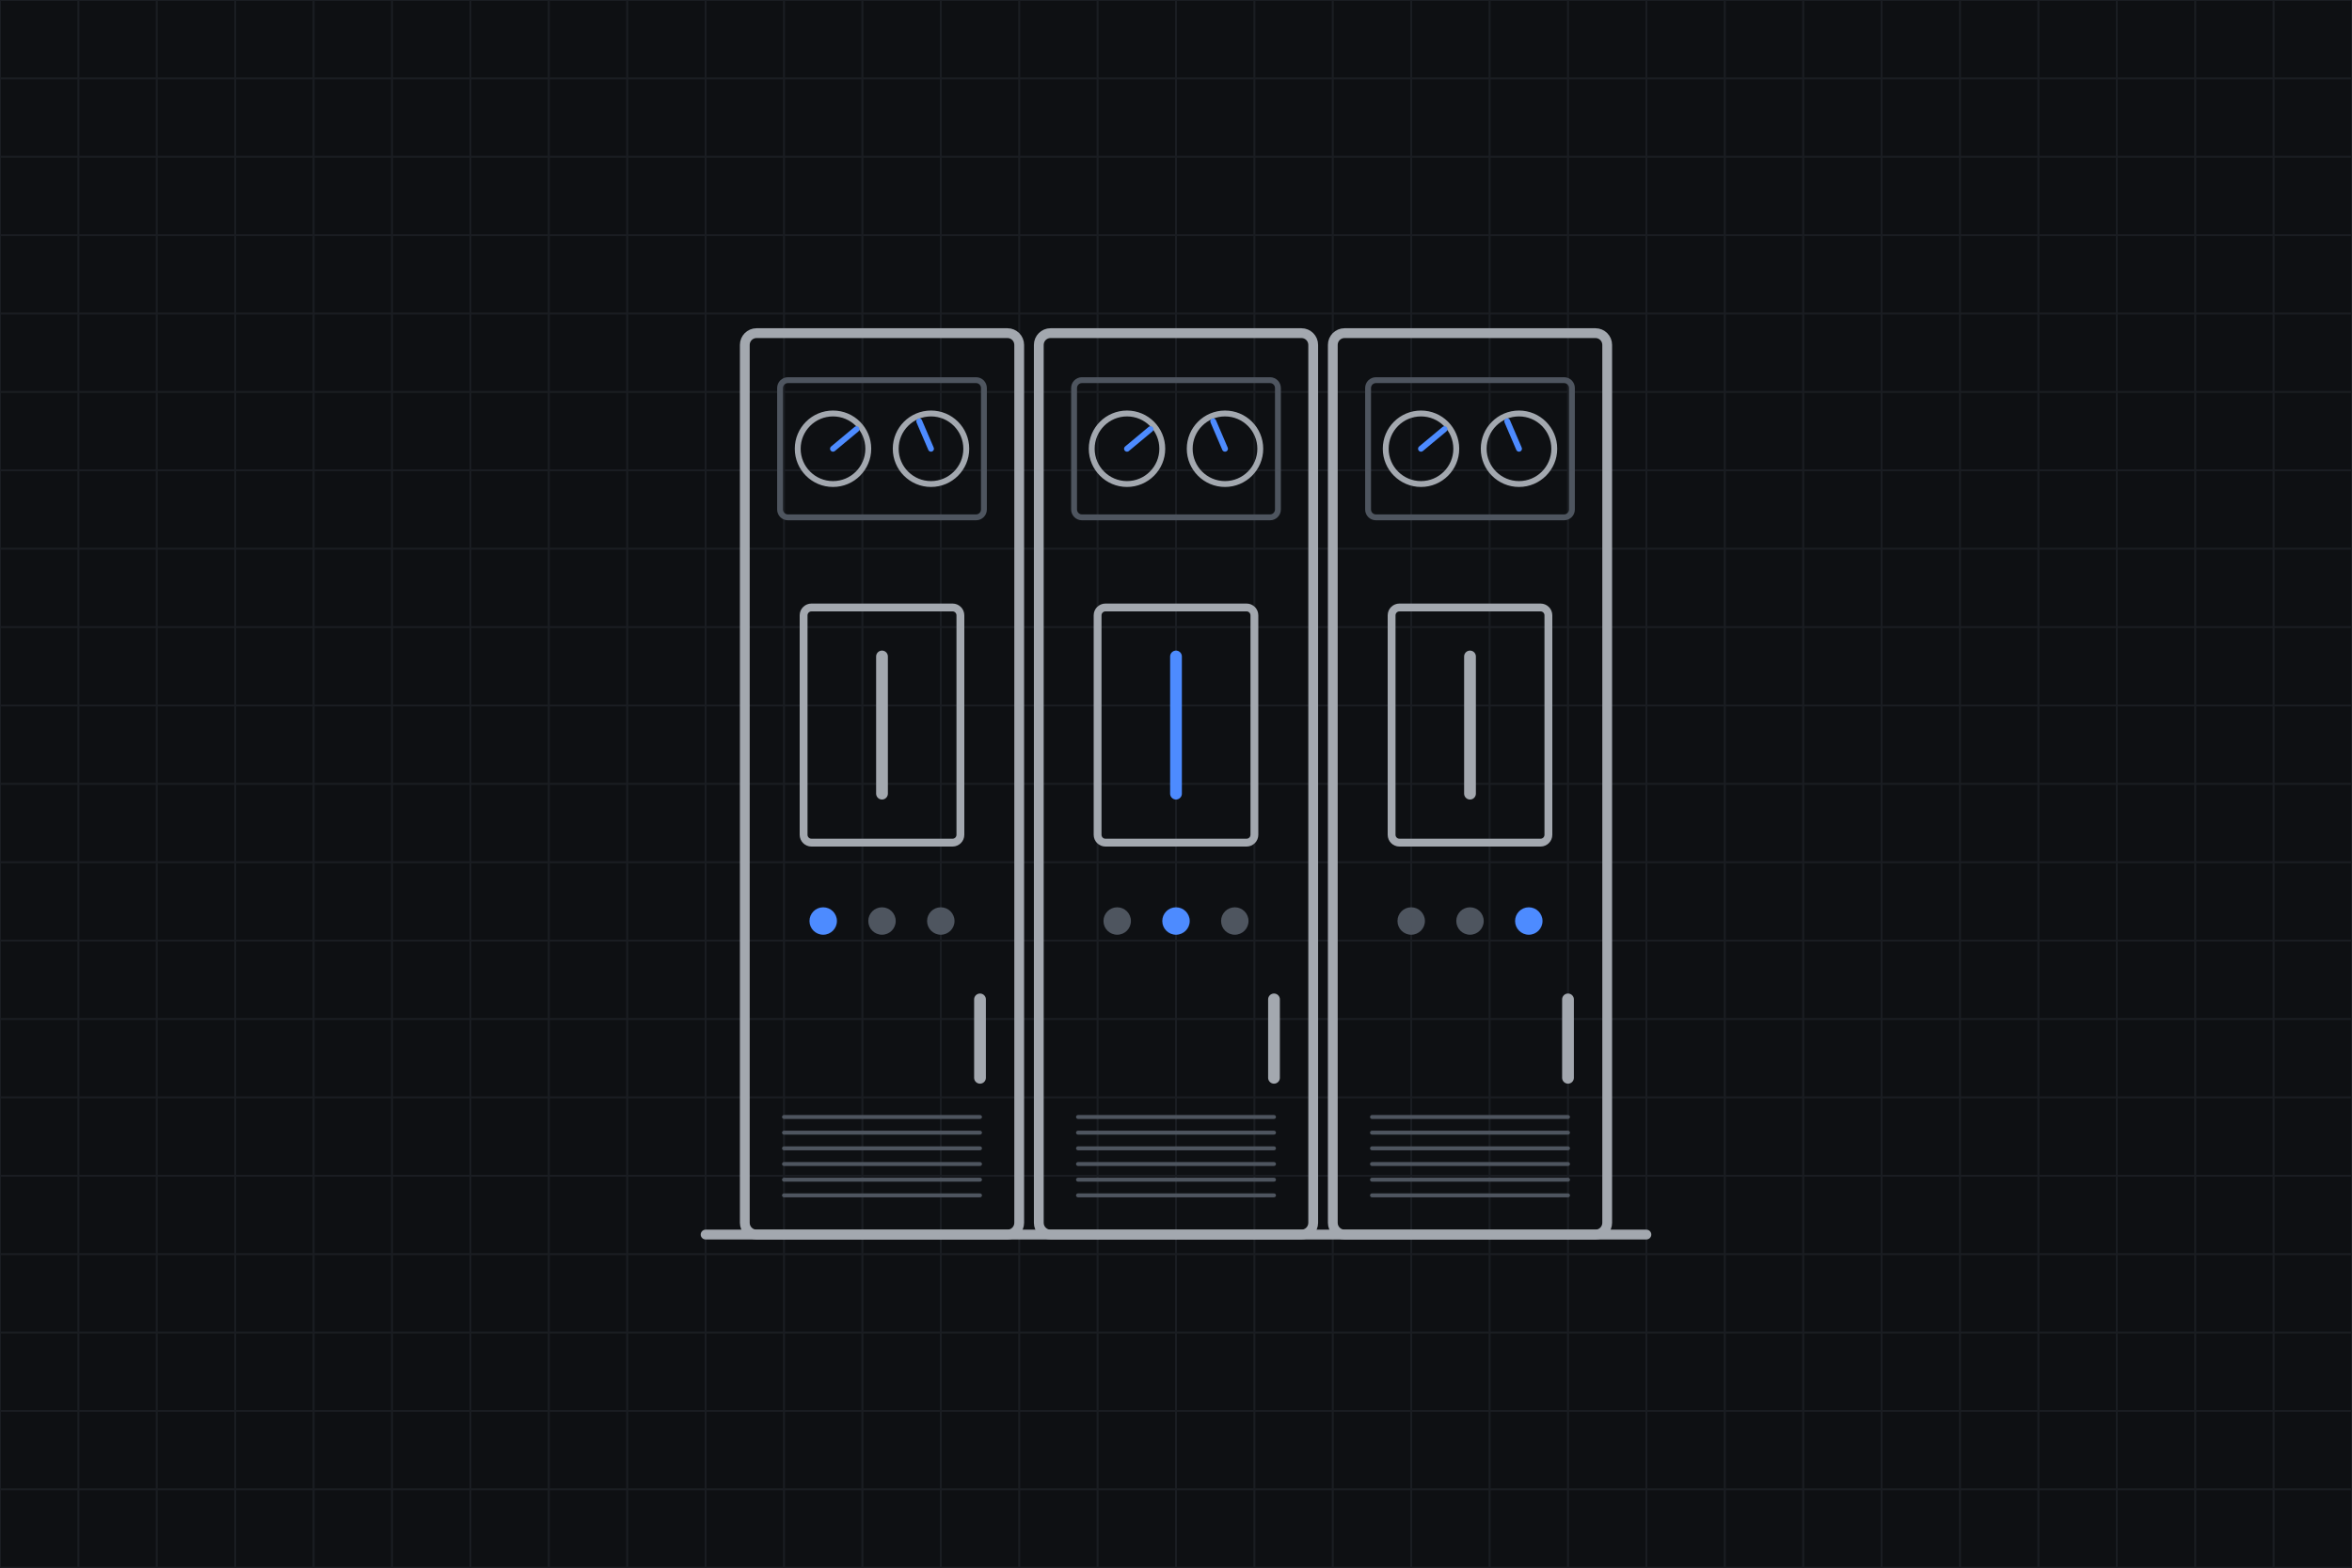
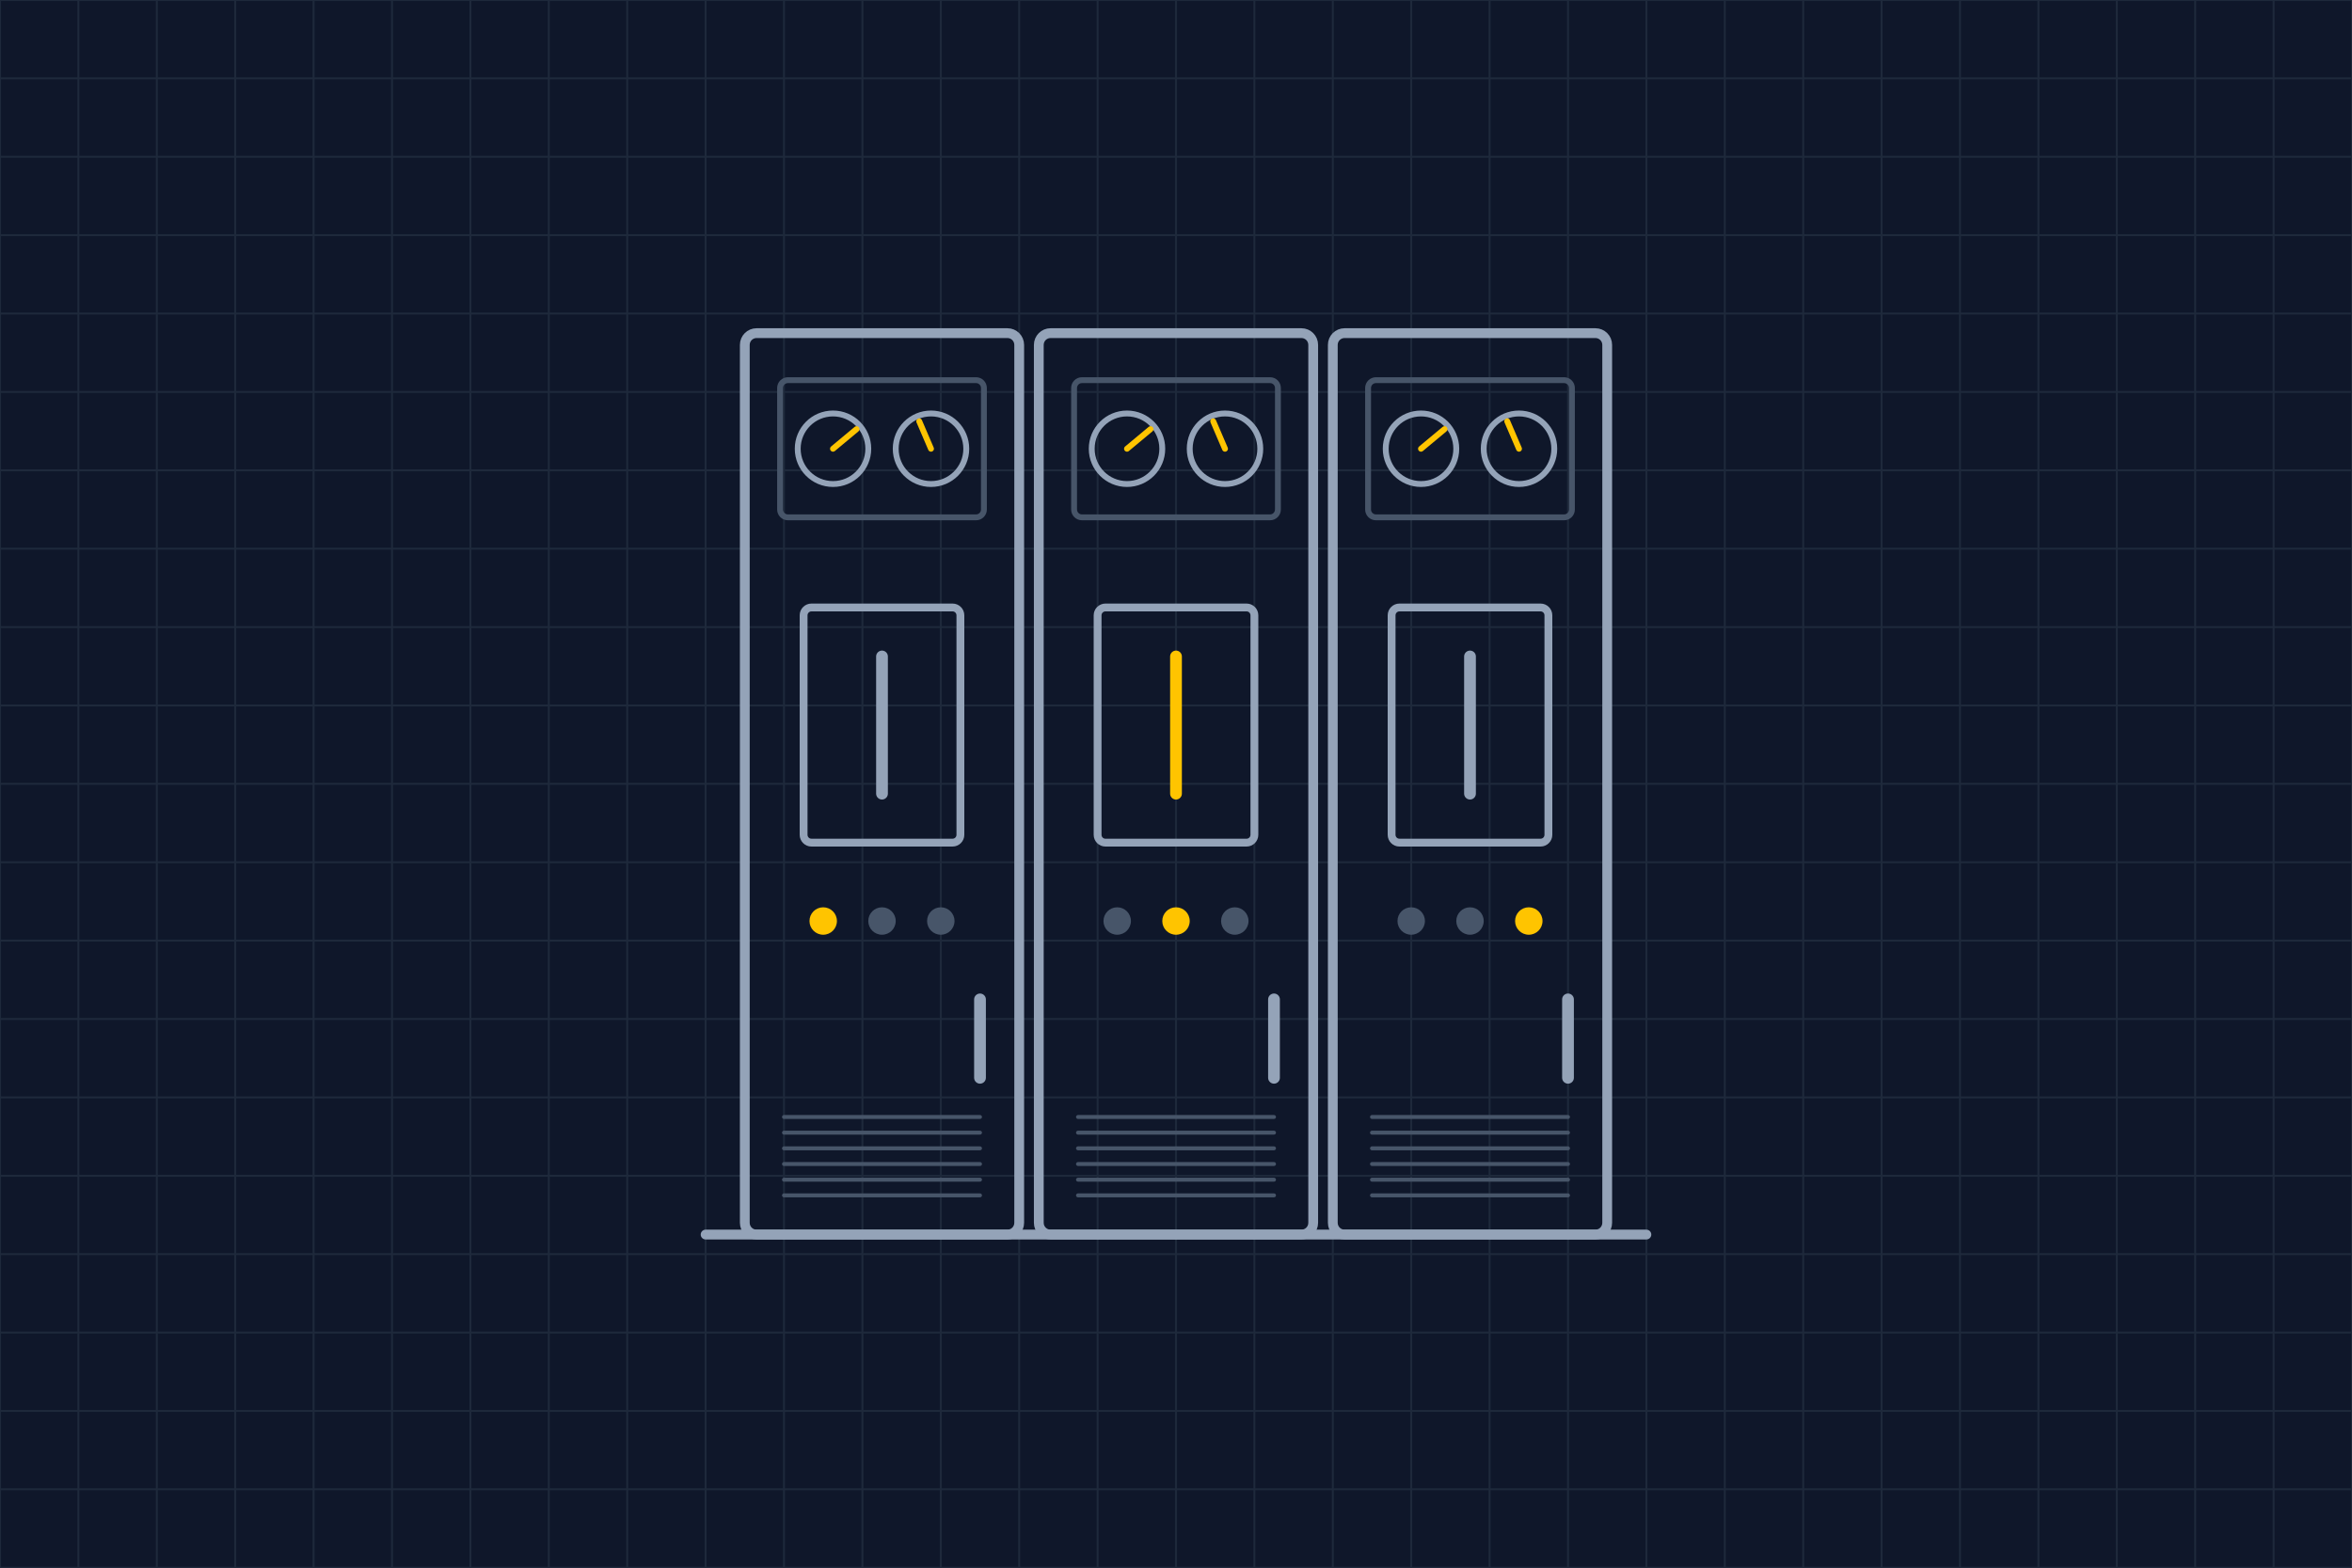
<svg xmlns="http://www.w3.org/2000/svg" viewBox="0 0 1200 800" role="img" aria-label="Panels">
-   <rect width="1200" height="800" fill="#0E1013" />
-   <g stroke="#1A1D22" stroke-width="1">
+   <rect width="1200" height="800" fill="#0F172A" />
+   <g stroke="#1E293B" stroke-width="1">
    <path d="M0 0V800" />
    <path d="M40 0V800" />
    <path d="M80 0V800" />
    <path d="M120 0V800" />
    <path d="M160 0V800" />
    <path d="M200 0V800" />
    <path d="M240 0V800" />
    <path d="M280 0V800" />
    <path d="M320 0V800" />
    <path d="M360 0V800" />
    <path d="M400 0V800" />
    <path d="M440 0V800" />
    <path d="M480 0V800" />
    <path d="M520 0V800" />
    <path d="M560 0V800" />
    <path d="M600 0V800" />
    <path d="M640 0V800" />
    <path d="M680 0V800" />
    <path d="M720 0V800" />
    <path d="M760 0V800" />
    <path d="M800 0V800" />
    <path d="M840 0V800" />
    <path d="M880 0V800" />
    <path d="M920 0V800" />
    <path d="M960 0V800" />
    <path d="M1000 0V800" />
    <path d="M1040 0V800" />
    <path d="M1080 0V800" />
    <path d="M1120 0V800" />
    <path d="M1160 0V800" />
    <path d="M1200 0V800" />
    <path d="M0 0H1200" />
    <path d="M0 40H1200" />
    <path d="M0 80H1200" />
    <path d="M0 120H1200" />
    <path d="M0 160H1200" />
    <path d="M0 200H1200" />
    <path d="M0 240H1200" />
    <path d="M0 280H1200" />
    <path d="M0 320H1200" />
    <path d="M0 360H1200" />
    <path d="M0 400H1200" />
    <path d="M0 440H1200" />
    <path d="M0 480H1200" />
    <path d="M0 520H1200" />
    <path d="M0 560H1200" />
    <path d="M0 600H1200" />
    <path d="M0 640H1200" />
    <path d="M0 680H1200" />
    <path d="M0 720H1200" />
    <path d="M0 760H1200" />
    <path d="M0 800H1200" />
  </g>
  <g fill="none" stroke-linecap="round" stroke-linejoin="round">
-     <rect x="380" y="170" width="140" height="460" rx="6" stroke="#A3A8AF" stroke-width="5" />
-     <rect x="398" y="194" width="104" height="70" rx="4" stroke="#4E555F" stroke-width="3" />
-     <circle cx="425" cy="229" r="18" stroke="#A3A8AF" stroke-width="3" />
-     <path d="M425 229l12 -10" stroke="#4D8BFF" stroke-width="3" />
-     <circle cx="475" cy="229" r="18" stroke="#A3A8AF" stroke-width="3" />
-     <path d="M475 229l-6 -14" stroke="#4D8BFF" stroke-width="3" />
-     <rect x="410" y="310" width="80" height="120" rx="4" stroke="#A3A8AF" stroke-width="4" />
-     <path d="M450 335V405" stroke="#A3A8AF" stroke-width="6" />
-     <circle cx="420" cy="470" r="7" fill="#4D8BFF" stroke="none" />
-     <circle cx="450" cy="470" r="7" fill="#4E555F" stroke="none" />
-     <circle cx="480" cy="470" r="7" fill="#4E555F" stroke="none" />
-     <path d="M500 510v40" stroke="#A3A8AF" stroke-width="6" />
-     <path d="M400 570h100" stroke="#4E555F" stroke-width="2" />
-     <path d="M400 578h100" stroke="#4E555F" stroke-width="2" />
-     <path d="M400 586h100" stroke="#4E555F" stroke-width="2" />
-     <path d="M400 594h100" stroke="#4E555F" stroke-width="2" />
-     <path d="M400 602h100" stroke="#4E555F" stroke-width="2" />
-     <path d="M400 610h100" stroke="#4E555F" stroke-width="2" />
-     <rect x="530" y="170" width="140" height="460" rx="6" stroke="#A3A8AF" stroke-width="5" />
-     <rect x="548" y="194" width="104" height="70" rx="4" stroke="#4E555F" stroke-width="3" />
-     <circle cx="575" cy="229" r="18" stroke="#A3A8AF" stroke-width="3" />
-     <path d="M575 229l12 -10" stroke="#4D8BFF" stroke-width="3" />
-     <circle cx="625" cy="229" r="18" stroke="#A3A8AF" stroke-width="3" />
-     <path d="M625 229l-6 -14" stroke="#4D8BFF" stroke-width="3" />
-     <rect x="560" y="310" width="80" height="120" rx="4" stroke="#A3A8AF" stroke-width="4" />
-     <path d="M600 335V405" stroke="#4D8BFF" stroke-width="6" />
-     <circle cx="570" cy="470" r="7" fill="#4E555F" stroke="none" />
-     <circle cx="600" cy="470" r="7" fill="#4D8BFF" stroke="none" />
-     <circle cx="630" cy="470" r="7" fill="#4E555F" stroke="none" />
-     <path d="M650 510v40" stroke="#A3A8AF" stroke-width="6" />
-     <path d="M550 570h100" stroke="#4E555F" stroke-width="2" />
-     <path d="M550 578h100" stroke="#4E555F" stroke-width="2" />
-     <path d="M550 586h100" stroke="#4E555F" stroke-width="2" />
-     <path d="M550 594h100" stroke="#4E555F" stroke-width="2" />
-     <path d="M550 602h100" stroke="#4E555F" stroke-width="2" />
-     <path d="M550 610h100" stroke="#4E555F" stroke-width="2" />
-     <rect x="680" y="170" width="140" height="460" rx="6" stroke="#A3A8AF" stroke-width="5" />
-     <rect x="698" y="194" width="104" height="70" rx="4" stroke="#4E555F" stroke-width="3" />
-     <circle cx="725" cy="229" r="18" stroke="#A3A8AF" stroke-width="3" />
-     <path d="M725 229l12 -10" stroke="#4D8BFF" stroke-width="3" />
-     <circle cx="775" cy="229" r="18" stroke="#A3A8AF" stroke-width="3" />
-     <path d="M775 229l-6 -14" stroke="#4D8BFF" stroke-width="3" />
-     <rect x="710" y="310" width="80" height="120" rx="4" stroke="#A3A8AF" stroke-width="4" />
-     <path d="M750 335V405" stroke="#A3A8AF" stroke-width="6" />
-     <circle cx="720" cy="470" r="7" fill="#4E555F" stroke="none" />
-     <circle cx="750" cy="470" r="7" fill="#4E555F" stroke="none" />
-     <circle cx="780" cy="470" r="7" fill="#4D8BFF" stroke="none" />
-     <path d="M800 510v40" stroke="#A3A8AF" stroke-width="6" />
-     <path d="M700 570h100" stroke="#4E555F" stroke-width="2" />
-     <path d="M700 578h100" stroke="#4E555F" stroke-width="2" />
-     <path d="M700 586h100" stroke="#4E555F" stroke-width="2" />
-     <path d="M700 594h100" stroke="#4E555F" stroke-width="2" />
-     <path d="M700 602h100" stroke="#4E555F" stroke-width="2" />
-     <path d="M700 610h100" stroke="#4E555F" stroke-width="2" />
-     <path d="M360 630H840" stroke="#A3A8AF" stroke-width="5" />
+     <rect x="380" y="170" width="140" height="460" rx="6" stroke="#94A3B8" stroke-width="5" />
+     <rect x="398" y="194" width="104" height="70" rx="4" stroke="#475569" stroke-width="3" />
+     <circle cx="425" cy="229" r="18" stroke="#94A3B8" stroke-width="3" />
+     <path d="M425 229l12 -10" stroke="#FFC400" stroke-width="3" />
+     <circle cx="475" cy="229" r="18" stroke="#94A3B8" stroke-width="3" />
+     <path d="M475 229l-6 -14" stroke="#FFC400" stroke-width="3" />
+     <rect x="410" y="310" width="80" height="120" rx="4" stroke="#94A3B8" stroke-width="4" />
+     <path d="M450 335V405" stroke="#94A3B8" stroke-width="6" />
+     <circle cx="420" cy="470" r="7" fill="#FFC400" stroke="none" />
+     <circle cx="450" cy="470" r="7" fill="#475569" stroke="none" />
+     <circle cx="480" cy="470" r="7" fill="#475569" stroke="none" />
+     <path d="M500 510v40" stroke="#94A3B8" stroke-width="6" />
+     <path d="M400 570h100" stroke="#475569" stroke-width="2" />
+     <path d="M400 578h100" stroke="#475569" stroke-width="2" />
+     <path d="M400 586h100" stroke="#475569" stroke-width="2" />
+     <path d="M400 594h100" stroke="#475569" stroke-width="2" />
+     <path d="M400 602h100" stroke="#475569" stroke-width="2" />
+     <path d="M400 610h100" stroke="#475569" stroke-width="2" />
+     <rect x="530" y="170" width="140" height="460" rx="6" stroke="#94A3B8" stroke-width="5" />
+     <rect x="548" y="194" width="104" height="70" rx="4" stroke="#475569" stroke-width="3" />
+     <circle cx="575" cy="229" r="18" stroke="#94A3B8" stroke-width="3" />
+     <path d="M575 229l12 -10" stroke="#FFC400" stroke-width="3" />
+     <circle cx="625" cy="229" r="18" stroke="#94A3B8" stroke-width="3" />
+     <path d="M625 229l-6 -14" stroke="#FFC400" stroke-width="3" />
+     <rect x="560" y="310" width="80" height="120" rx="4" stroke="#94A3B8" stroke-width="4" />
+     <path d="M600 335V405" stroke="#FFC400" stroke-width="6" />
+     <circle cx="570" cy="470" r="7" fill="#475569" stroke="none" />
+     <circle cx="600" cy="470" r="7" fill="#FFC400" stroke="none" />
+     <circle cx="630" cy="470" r="7" fill="#475569" stroke="none" />
+     <path d="M650 510v40" stroke="#94A3B8" stroke-width="6" />
+     <path d="M550 570h100" stroke="#475569" stroke-width="2" />
+     <path d="M550 578h100" stroke="#475569" stroke-width="2" />
+     <path d="M550 586h100" stroke="#475569" stroke-width="2" />
+     <path d="M550 594h100" stroke="#475569" stroke-width="2" />
+     <path d="M550 602h100" stroke="#475569" stroke-width="2" />
+     <path d="M550 610h100" stroke="#475569" stroke-width="2" />
+     <rect x="680" y="170" width="140" height="460" rx="6" stroke="#94A3B8" stroke-width="5" />
+     <rect x="698" y="194" width="104" height="70" rx="4" stroke="#475569" stroke-width="3" />
+     <circle cx="725" cy="229" r="18" stroke="#94A3B8" stroke-width="3" />
+     <path d="M725 229l12 -10" stroke="#FFC400" stroke-width="3" />
+     <circle cx="775" cy="229" r="18" stroke="#94A3B8" stroke-width="3" />
+     <path d="M775 229l-6 -14" stroke="#FFC400" stroke-width="3" />
+     <rect x="710" y="310" width="80" height="120" rx="4" stroke="#94A3B8" stroke-width="4" />
+     <path d="M750 335V405" stroke="#94A3B8" stroke-width="6" />
+     <circle cx="720" cy="470" r="7" fill="#475569" stroke="none" />
+     <circle cx="750" cy="470" r="7" fill="#475569" stroke="none" />
+     <circle cx="780" cy="470" r="7" fill="#FFC400" stroke="none" />
+     <path d="M800 510v40" stroke="#94A3B8" stroke-width="6" />
+     <path d="M700 570h100" stroke="#475569" stroke-width="2" />
+     <path d="M700 578h100" stroke="#475569" stroke-width="2" />
+     <path d="M700 586h100" stroke="#475569" stroke-width="2" />
+     <path d="M700 594h100" stroke="#475569" stroke-width="2" />
+     <path d="M700 602h100" stroke="#475569" stroke-width="2" />
+     <path d="M700 610h100" stroke="#475569" stroke-width="2" />
+     <path d="M360 630H840" stroke="#94A3B8" stroke-width="5" />
  </g>
</svg>
